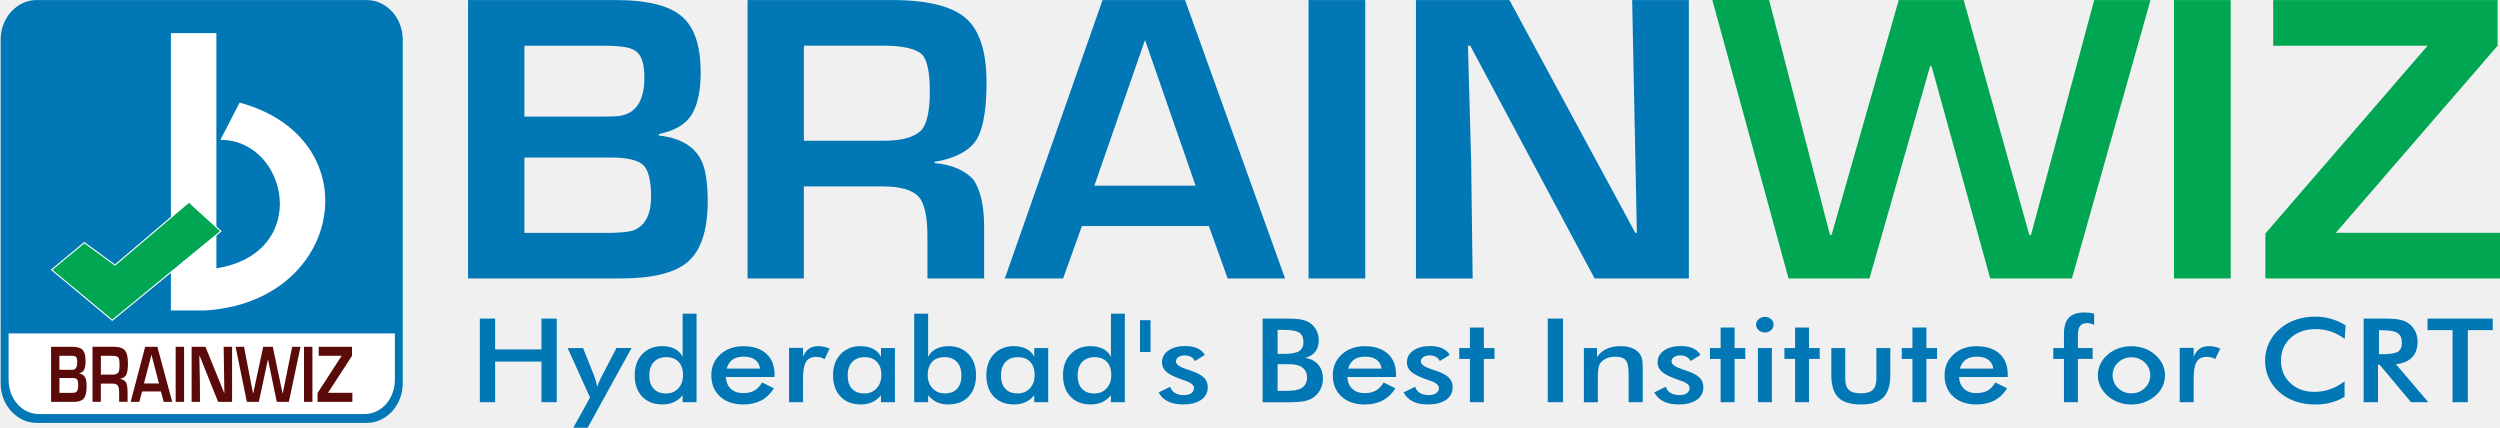
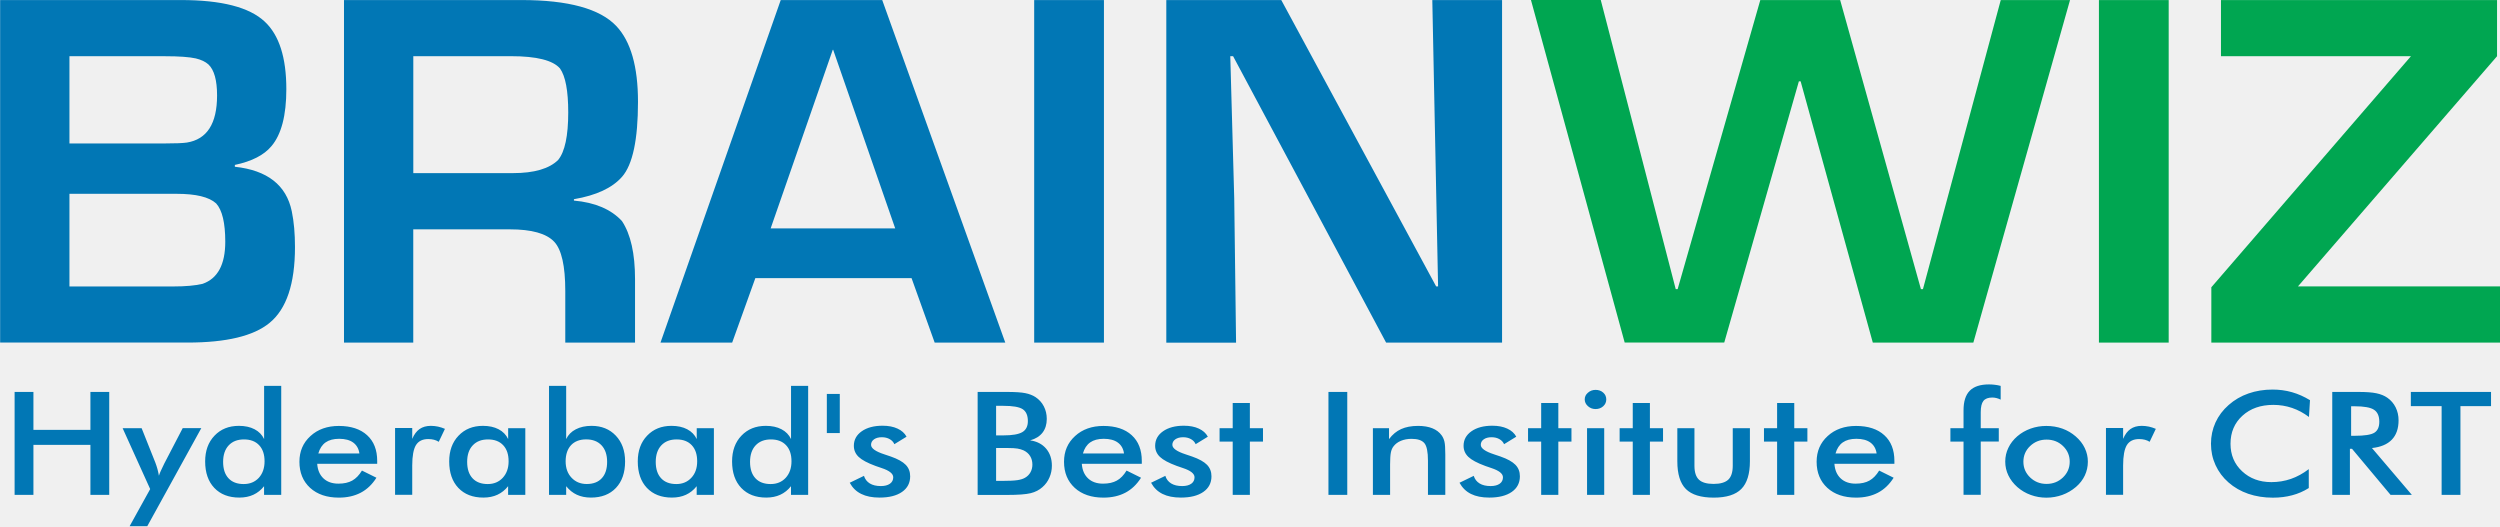
- <svg xmlns="http://www.w3.org/2000/svg" width="6865" height="1175" viewBox="0 0 6865 1175" fill="none">
-   <path fill-rule="evenodd" clip-rule="evenodd" d="M275.2 842.4L565.2 585.5L717.9 730.5L265.7 1117L0 886.5L155.9 751.6L275.2 842.4Z" fill="white" />
-   <path fill-rule="evenodd" clip-rule="evenodd" d="M100.9 0.102H1006.8C1061.3 0.102 1105.9 48.902 1105.9 108.502V1052.9C1105.9 1112.5 1061.3 1161.3 1006.8 1161.3H100.9C46.4 1161.3 1.8 1112.5 1.8 1052.9V108.502C1.8 48.802 46.4 0.102 100.9 0.102Z" fill="#0177B5" />
-   <path fill-rule="evenodd" clip-rule="evenodd" d="M23.6 915.5H1084.3V1042.9C1084.3 1094.7 1048.1 1137 1000.8 1137H107.1C59.8 1137 23.6 1094.6 23.6 1042.9V915.5Z" fill="white" />
-   <path fill-rule="evenodd" clip-rule="evenodd" d="M237.8 1061.4C237.8 1077.6 235 1088.8 229.4 1094.9C224.1 1100.7 215.1 1103.6 202.3 1103.6H140.3V952.399H200.1C213.5 952.399 222.7 955.599 227.8 961.899C232.6 967.799 235 977.799 235 991.699C235 1003.3 233.4 1011.7 230.1 1016.9C227.6 1020.8 223.6 1023.6 218 1025.2V1026C228.7 1027.5 235 1034.1 236.8 1045.6C237.5 1050.1 237.8 1055.4 237.8 1061.4ZM212.1 994.399C212.1 987.699 211.1 983.099 209.2 980.699C208.2 979.499 206.8 978.599 205 977.999C202.9 977.399 199.5 976.999 194.8 976.999H163.1V1015.5H194.5C198.2 1015.5 200.7 1015.4 202 1015.1C208.7 1013.8 212.1 1006.9 212.1 994.399ZM214.8 1059C214.8 1050.7 213.8 1045 211.8 1042.1C209.5 1039.3 205.1 1037.9 198.7 1037.9H163.2V1078.8H197.4C201.6 1078.8 204.8 1078.4 207.2 1077.6C212.3 1075.3 214.8 1069 214.8 1059ZM351.3 997.199C351.3 1013.9 349.5 1024.9 346 1030.3C342.8 1035.2 337.5 1038.5 330.1 1040.2V1040.8C337.1 1041.6 342.4 1044.7 346 1049.8C348.9 1055.6 350.3 1064.2 350.3 1075.4V1103.4H327.2V1080.6C327.2 1069.6 326 1062.3 323.5 1058.9C320.9 1055.2 316 1053.4 308.9 1053.4H276.9V1103.4H254V952.199H312.7C328.2 952.199 338.6 955.999 344.1 963.699C349 970.499 351.3 981.699 351.3 997.199ZM328.3 1001.9C328.3 992.399 327.4 985.899 325.6 982.499C323.3 978.899 317.9 977.099 309.4 977.099H277V1028.7H310C317 1028.7 322 1026.8 325 1022.9C327.2 1019.3 328.3 1012.2 328.3 1001.9ZM472.9 1103.5H449.5L441.9 1075H390.2L382.5 1103.5H358.8L398.6 952.299H432.2L472.9 1103.5ZM436.5 1053.1L416 974.199H415.9L395.3 1053H436.5V1053.1ZM505.5 1103.5H482.4V952.299H505.5V1103.5ZM637.3 1103.5H598.9L548.3 977.099H547.4L548.7 1039.8L549.3 1103.5H526.2V952.299H564.2L615.5 1078.7H616.1L614.2 952.299H637.3V1103.5Z" fill="#5B0A0A" />
-   <path fill-rule="evenodd" clip-rule="evenodd" d="M825.2 952.301L793.2 1103.5H760L736.1 988.201H735.5L710.8 1103.5H677.9L646.9 952.301H670L694.8 1079.9H695.4L722.7 952.301H749.1L775.8 1079.9H776.5L802.3 952.301H825.2ZM857.9 1103.5H834.8V952.301H857.9V1103.5ZM967.5 1103.5H872V1079.1L938.1 977.101H875.2V952.301H966.6V977.101L900.7 1078.7H967.6V1103.5H967.5Z" fill="#5B0A0A" />
-   <path fill-rule="evenodd" clip-rule="evenodd" d="M469.2 91H594.2V736.9C858 694 789.7 383 605.2 384.1L657.9 281.8C1021.6 380.4 943.4 831.3 561.9 852.5H469.3V91H469.2Z" fill="white" />
-   <path fill-rule="evenodd" clip-rule="evenodd" d="M144 740.802L231.5 668.202L315.7 729.702L518.8 557.102L604.2 634.902L308.2 877.502L144 740.802Z" stroke="white" stroke-width="5.973" stroke-miterlimit="2.613" />
-   <path fill-rule="evenodd" clip-rule="evenodd" d="M144 740.802L231.5 668.202L315.8 729.702L518.9 557.102L604.2 634.802L308.2 877.402L144 740.802Z" fill="#00A651" />
-   <path fill-rule="evenodd" clip-rule="evenodd" d="M1943.4 551.602C1943.4 633.502 1924.4 689.902 1886.5 720.802C1850.9 750.002 1790.1 764.602 1703.8 764.602H1285.3V0.102H1689C1779.4 0.102 1841.6 16.102 1875.8 48.202C1908 78.102 1924.1 128.402 1924.1 198.902C1924.1 257.702 1913 300.202 1890.8 326.302C1874.2 346.202 1847 360.102 1809.2 368.102V372.202C1881.7 380.002 1924.1 413.202 1936.2 471.402C1941.1 494.902 1943.4 521.502 1943.4 551.602ZM1769.5 213.102C1769.5 179.102 1763.1 156.002 1750.2 143.802C1743.4 137.702 1734.1 133.302 1722.1 130.402C1707.8 127.202 1684.9 125.502 1653.6 125.502H1440V320.202H1651.7C1676.7 320.202 1693.6 319.502 1702 318.202C1747 311.002 1769.5 276.002 1769.5 213.102ZM1787.8 539.602C1787.8 497.502 1781 468.902 1767.4 454.002C1751.7 439.702 1722.3 432.602 1679.4 432.602H1440V639.402H1671C1699.1 639.402 1721.1 637.402 1737.2 633.502C1770.9 621.802 1787.8 590.402 1787.8 539.602ZM2709 227.202C2709 311.502 2697.2 367.402 2673.4 394.602C2651.6 419.402 2616 436.102 2566 444.602V447.702C2613.2 451.902 2649 467.202 2673.2 493.402C2692.7 522.802 2702.4 566.102 2702.4 623.002V764.702H2546.7V649.502C2546.7 593.802 2538.5 557.102 2522 539.602C2504.6 521.102 2471.5 511.902 2423.2 511.902H2207.4V764.702H2052.8V0.102H2449C2553.5 0.102 2624 19.502 2660.5 58.002C2692.9 92.202 2709 148.702 2709 227.202ZM2553.3 251.002C2553.3 202.702 2547.2 170.102 2534.9 152.802C2519.2 134.602 2482.7 125.402 2425.4 125.402H2207.5V386.402H2429.9C2477.3 386.402 2511.1 376.502 2530.8 357.002C2545.8 338.702 2553.3 303.202 2553.3 251.002ZM3528.8 764.702H3371.2L3319.6 620.802H2970.9L2919.2 764.702H2759.2L3027.6 0.102H3254.1L3528.8 764.702ZM3283.1 509.802L3144.6 111.002L3143.7 111.202L3005.1 509.802H3283.1ZM3749 764.702H3593.3V0.102H3749V764.702ZM4637.5 764.702H4378.8L4037.3 125.502H4031L4039.8 442.602L4043.9 764.802H3888.2V0.102H4144.8L4490.5 639.302H4494.8L4481.9 0.102H4637.6V764.702H4637.5Z" fill="#0177B5" />
-   <path fill-rule="evenodd" clip-rule="evenodd" d="M5905.3 0.1L5689.5 764.7H5465.1L5304 181.5H5300.1L5133.5 764.6H4911.3L4702.1 0H4857.9L5025.2 645.3H5029.5L5214 0.1H5392.2L5572.5 645.4H5577L5750.7 0.1H5905.3ZM6125.5 764.7H5969.8V0.1H6125.5V764.7ZM6865 764.7H6220.7V641.2L6666.2 125.5H6242.2V0.1H6858.4V125.5L6414 639.3H6865V764.7Z" fill="#00A651" />
-   <path fill-rule="evenodd" clip-rule="evenodd" d="M1317.6 1104.5V874.8H1359.6V959.5H1486.8V874.8H1528.8V1104.5H1486.8V992.9H1359.6V1104.5H1317.6ZM1613.7 1174.5H1574.3L1620.2 1091.6L1558.7 955.7H1601.1L1631.8 1032.7C1633.6 1037.4 1635.1 1042.2 1636.5 1047.1C1637.8 1052 1638.9 1056.9 1639.7 1061.9C1641.2 1056.7 1644.9 1048.4 1650.6 1036.9L1651.5 1035L1692.8 955.6H1734.3L1613.7 1174.5ZM1875.5 1029.6C1875.5 1014.2 1871.5 1002.3 1863.4 993.7C1855.3 985.1 1844.1 980.8 1829.6 980.8C1815.1 980.8 1803.7 985.2 1795.4 994.1C1787.2 1002.9 1783 1015.2 1783 1030.9C1783 1046.7 1787 1058.9 1795 1067.5C1803 1076.1 1814.3 1080.4 1828.9 1080.4C1842.8 1080.4 1854 1075.8 1862.7 1066.5C1871.1 1057.2 1875.5 1045 1875.5 1029.6ZM1874.4 861.3H1912.7V1104.5H1874.4V1085.2C1867.6 1093.8 1859.6 1100.1 1850.5 1104.3C1841.4 1108.5 1831 1110.6 1819.2 1110.6C1795.6 1110.6 1777 1103.4 1763.3 1089C1749.7 1074.6 1742.9 1054.9 1742.9 1029.9C1742.9 1006.2 1749.8 987 1763.8 972.4C1777.7 957.8 1795.8 950.5 1818.2 950.5C1831.8 950.5 1843.5 953 1853.2 958.1C1862.9 963.2 1870 970.5 1874.5 980V861.3H1874.4ZM2126.9 1035.2H1993C1994 1049.1 1998.6 1059.9 2007 1067.8C2015.3 1075.6 2026.5 1079.5 2040.4 1079.5C2052.8 1079.5 2063.1 1077.2 2071.3 1072.6C2079.5 1068 2086.7 1060.5 2092.9 1050.3L2125.2 1066.3C2115.8 1081.2 2104.1 1092.4 2090.2 1099.7C2076.3 1107 2060 1110.7 2041.3 1110.7C2014.5 1110.7 1993.1 1103.4 1977.2 1088.9C1961.3 1074.3 1953.3 1054.9 1953.3 1030.7C1953.3 1007.3 1961.5 988.2 1978 973.2C1994.4 958.2 2015.5 950.7 2041.3 950.7C2068.2 950.7 2089.3 957.6 2104.3 971.3C2119.4 985 2126.9 1004.2 2126.9 1028.9V1035.2ZM2087.2 1012.2C2085.7 1001.5 2081 993.4 2073.4 987.8C2065.7 982.2 2055.3 979.4 2042 979.4C2029.4 979.4 2019.3 982.1 2011.6 987.5C2003.9 993 1998.6 1001.2 1995.5 1012.1H2087.2V1012.2ZM2205.2 979.4C2209.3 969.6 2214.8 962.3 2221.5 957.6C2228.3 952.9 2236.6 950.5 2246.7 950.5C2252.1 950.5 2257.4 951.1 2262.7 952.2C2268 953.4 2273.1 955 2278.1 957.2L2264.3 986.1C2261 984 2257.5 982.5 2253.6 981.5C2249.8 980.5 2245.5 980 2240.8 980C2228.1 980 2219 984.5 2213.4 993.5C2207.9 1002.6 2205.1 1017.8 2205.1 1039.1V1104.4H2166.8V955.3H2205.1V979.4H2205.2ZM2457.4 1104.5H2419.1V1085.2C2412.3 1093.8 2404.3 1100.1 2395.2 1104.3C2386.1 1108.5 2375.7 1110.6 2363.9 1110.6C2340.3 1110.6 2321.7 1103.4 2308 1089C2294.4 1074.6 2287.6 1054.9 2287.6 1029.9C2287.6 1006.2 2294.5 987 2308.5 972.4C2322.4 957.8 2340.5 950.5 2362.9 950.5C2376.5 950.5 2388.2 953 2397.9 958.1C2407.6 963.2 2414.7 970.5 2419.2 980V955.8H2457.5V1104.5H2457.4ZM2420.2 1029.6C2420.2 1014.2 2416.2 1002.3 2408.1 993.7C2400 985.1 2388.8 980.8 2374.3 980.8C2359.8 980.8 2348.4 985.2 2340.1 994.1C2331.8 1002.9 2327.7 1015.2 2327.7 1030.9C2327.7 1046.7 2331.7 1058.9 2339.7 1067.5C2347.7 1076.1 2359 1080.4 2373.6 1080.4C2387.4 1080.4 2398.6 1075.7 2407.2 1066.4C2415.8 1057.1 2420.2 1044.9 2420.2 1029.6ZM2547.5 1029.6C2547.5 1044.8 2551.9 1057 2560.7 1066.3C2569.4 1075.6 2580.8 1080.3 2594.6 1080.3C2609.1 1080.3 2620.3 1076 2628.2 1067.4C2636.2 1058.8 2640.1 1046.6 2640.1 1030.8C2640.1 1015.1 2635.9 1002.8 2627.7 994C2619.4 985.2 2608 980.7 2593.5 980.7C2579 980.7 2567.7 985 2559.6 993.6C2551.6 1002.3 2547.5 1014.3 2547.5 1029.6ZM2548.7 861.3V980C2553.2 970.6 2560.3 963.3 2570.2 958.2C2580 953.1 2591.8 950.5 2605.4 950.5C2627.6 950.5 2645.7 957.8 2659.5 972.4C2673.3 987 2680.2 1006.1 2680.2 1029.9C2680.2 1054.9 2673.4 1074.6 2659.8 1089C2646.2 1103.4 2627.6 1110.6 2603.9 1110.6C2592.1 1110.6 2581.7 1108.5 2572.6 1104.3C2563.5 1100.1 2555.5 1093.7 2548.7 1085.2V1104.5H2510.4V861.3H2548.7ZM2878.3 1104.5H2840V1085.2C2833.2 1093.8 2825.2 1100.1 2816.1 1104.3C2807 1108.5 2796.6 1110.6 2784.8 1110.6C2761.2 1110.6 2742.6 1103.4 2728.9 1089C2715.3 1074.6 2708.5 1054.9 2708.5 1029.9C2708.5 1006.2 2715.4 987 2729.4 972.4C2743.3 957.8 2761.4 950.5 2783.8 950.5C2797.4 950.5 2809.1 953 2818.8 958.1C2828.5 963.2 2835.6 970.5 2840.1 980V955.8H2878.4V1104.5H2878.3ZM2841.1 1029.6C2841.1 1014.2 2837.1 1002.3 2829 993.7C2820.9 985.1 2809.7 980.8 2795.2 980.8C2780.7 980.8 2769.3 985.2 2761 994.1C2752.8 1002.9 2748.6 1015.2 2748.6 1030.9C2748.6 1046.7 2752.6 1058.9 2760.6 1067.5C2768.6 1076.1 2779.9 1080.4 2794.5 1080.4C2808.3 1080.4 2819.5 1075.7 2828.1 1066.4C2836.8 1057.1 2841.1 1044.9 2841.1 1029.6ZM3051.6 1029.6C3051.6 1014.2 3047.6 1002.3 3039.5 993.7C3031.4 985.1 3020.2 980.8 3005.7 980.8C2991.2 980.8 2979.9 985.2 2971.5 994.1C2963.3 1002.9 2959.1 1015.2 2959.1 1030.9C2959.1 1046.7 2963.1 1058.9 2971.1 1067.5C2979.1 1076.1 2990.4 1080.4 3005 1080.4C3018.9 1080.4 3030.1 1075.8 3038.7 1066.5C3047.2 1057.2 3051.6 1045 3051.6 1029.6ZM3050.5 861.3H3088.8V1104.5H3050.5V1085.2C3043.7 1093.8 3035.7 1100.1 3026.6 1104.3C3017.5 1108.5 3007.1 1110.6 2995.3 1110.6C2971.7 1110.6 2953.1 1103.4 2939.4 1089C2925.8 1074.6 2919 1054.9 2919 1029.9C2919 1006.2 2925.9 987 2939.9 972.4C2953.8 957.8 2971.9 950.5 2994.3 950.5C3007.9 950.5 3019.6 953 3029.3 958.1C3039 963.2 3046.1 970.5 3050.6 980V861.3H3050.5ZM3130.5 879.2H3159.4V966.6H3130.5V879.2ZM3181.6 1077.5L3213.4 1062.1C3215.7 1069.6 3220.1 1075.2 3226.5 1079.1C3232.9 1083 3241 1084.9 3251.1 1084.9C3259.7 1084.9 3266.4 1083.1 3271.3 1079.7C3276.2 1076.2 3278.7 1071.4 3278.7 1065.3C3278.7 1057.2 3270 1050.3 3252.6 1044.6C3246.7 1042.7 3242.2 1041.2 3239 1039.9C3221.1 1033.3 3208.6 1026.6 3201.5 1019.8C3194.4 1013 3190.8 1004.8 3190.8 995C3190.8 981.7 3196.6 970.9 3208.4 962.6C3220.1 954.4 3235.6 950.2 3254.9 950.2C3267.9 950.2 3279 952.3 3288.2 956.6C3297.4 960.8 3304.2 966.8 3308.4 974.7L3281.2 991.4C3279.2 986.7 3275.7 982.9 3270.7 980.1C3265.7 977.3 3259.9 975.9 3253.3 975.9C3246 975.9 3240.2 977.5 3235.8 980.6C3231.4 983.7 3229.2 987.8 3229.2 992.9C3229.2 1000.6 3239.1 1007.7 3258.9 1014.1C3265.2 1016.1 3270 1017.7 3273.4 1019C3288.8 1024.4 3299.9 1030.6 3306.5 1037.4C3313.2 1044.3 3316.5 1052.8 3316.5 1063.1C3316.5 1077.9 3310.4 1089.6 3298.3 1098C3286.2 1106.4 3269.5 1110.6 3248.2 1110.6C3231.8 1110.6 3218.2 1107.9 3207.4 1102.5C3196.1 1097 3187.7 1088.7 3181.6 1077.5ZM3508.3 971.8H3524.3C3544.3 971.8 3558.5 969.4 3566.8 964.5C3575.1 959.6 3579.2 951.4 3579.2 939.9C3579.2 927.4 3575.4 918.5 3567.8 913.4C3560.1 908.3 3545.7 905.8 3524.3 905.8H3508.3V971.8ZM3508.3 1073.3H3522.8C3537.5 1073.3 3548.5 1072.8 3555.8 1071.7C3563.1 1070.6 3568.8 1068.8 3573.1 1066.2C3578.3 1063.2 3582.3 1059.1 3585.1 1054C3587.9 1048.9 3589.3 1043.2 3589.3 1037C3589.3 1029.7 3587.6 1023.3 3584.2 1017.9C3580.8 1012.4 3575.9 1008.2 3569.6 1005.2C3565.6 1003.4 3561 1002.1 3555.9 1001.2C3550.8 1000.4 3544 1000 3535.5 1000H3522.8H3508.3V1073.3ZM3467.1 1104.5V874.8H3532.3C3550.9 874.8 3564.7 875.7 3573.5 877.5C3582.4 879.3 3589.9 882.2 3596.2 886.3C3604.2 891.6 3610.4 898.4 3614.8 906.9C3619.2 915.4 3621.4 924.7 3621.4 935C3621.4 947.3 3618.2 957.5 3611.9 965.7C3605.5 973.9 3596.3 979.6 3584.2 982.9C3599.3 985 3611.1 991.1 3619.8 1001.2C3628.4 1011.3 3632.8 1024 3632.8 1039.4C3632.8 1048.7 3631 1057.6 3627.3 1065.9C3623.7 1074.3 3618.5 1081.4 3611.7 1087.3C3604.6 1093.7 3595.9 1098.2 3585.4 1100.8C3574.9 1103.4 3557.3 1104.7 3532.6 1104.7H3467.1V1104.5ZM3833.5 1035.2H3699.6C3700.6 1049.1 3705.2 1059.9 3713.6 1067.8C3721.9 1075.6 3733.1 1079.5 3747 1079.5C3759.4 1079.5 3769.7 1077.2 3777.9 1072.6C3786.2 1068 3793.3 1060.5 3799.5 1050.3L3831.8 1066.3C3822.4 1081.2 3810.7 1092.4 3796.8 1099.7C3782.9 1107 3766.6 1110.7 3747.9 1110.7C3721.1 1110.7 3699.7 1103.4 3683.8 1088.9C3667.9 1074.3 3659.9 1054.9 3659.9 1030.7C3659.9 1007.3 3668.1 988.2 3684.6 973.2C3701 958.2 3722.1 950.7 3747.9 950.7C3774.8 950.7 3795.9 957.6 3810.9 971.3C3826 985 3833.5 1004.2 3833.5 1028.9V1035.2ZM3793.8 1012.2C3792.3 1001.5 3787.7 993.4 3780 987.8C3772.3 982.2 3761.9 979.4 3748.6 979.4C3736 979.4 3725.9 982.1 3718.2 987.5C3710.5 993 3705.2 1001.2 3702.1 1012.1H3793.8V1012.2ZM3854.2 1077.5L3886 1062.1C3888.3 1069.6 3892.7 1075.2 3899.1 1079.1C3905.5 1083 3913.6 1084.9 3923.7 1084.9C3932.3 1084.9 3939 1083.1 3943.9 1079.7C3948.8 1076.2 3951.2 1071.4 3951.2 1065.3C3951.2 1057.2 3942.5 1050.3 3925.1 1044.6C3919.2 1042.7 3914.7 1041.2 3911.5 1039.9C3893.6 1033.3 3881.1 1026.6 3874 1019.8C3866.9 1013 3863.3 1004.8 3863.3 995C3863.3 981.7 3869.1 970.9 3880.9 962.6C3892.6 954.4 3908.1 950.2 3927.4 950.2C3940.4 950.2 3951.4 952.3 3960.7 956.6C3969.9 960.8 3976.7 966.8 3980.9 974.7L3953.7 991.4C3951.7 986.7 3948.2 982.9 3943.2 980.1C3938.2 977.3 3932.4 975.9 3925.8 975.9C3918.5 975.9 3912.7 977.5 3908.3 980.6C3903.9 983.7 3901.7 987.8 3901.7 992.9C3901.7 1000.6 3911.6 1007.7 3931.4 1014.1C3937.7 1016.1 3942.5 1017.7 3945.9 1019C3961.3 1024.4 3972.4 1030.6 3979 1037.4C3985.7 1044.3 3989 1052.8 3989 1063.1C3989 1077.9 3982.9 1089.6 3970.8 1098C3958.7 1106.4 3942 1110.6 3920.7 1110.6C3904.3 1110.6 3890.7 1107.9 3879.9 1102.5C3868.7 1097 3860.3 1088.7 3854.2 1077.5ZM4036.4 1104.5V985.6H4007.1V955.8H4036.4V899.5H4074.7V955.8H4104V985.6H4074.7V1104.5H4036.4ZM4250.1 1104.5V874.8H4292.1V1104.5H4250.1ZM4349.3 1104.5V955.8H4385.3V980.1C4393 969.8 4401.9 962.4 4412.3 957.7C4422.7 953 4435.3 950.6 4450.1 950.6C4462.6 950.6 4473.2 952.4 4482 955.9C4490.7 959.4 4497.6 964.6 4502.6 971.5C4505.6 975.6 4507.7 980.3 4509 985.7C4510.3 991.2 4510.9 1000.7 4510.9 1014.2V1104.5H4472.2V1028.1C4472.2 1008.6 4469.6 995.5 4464.2 989.1C4458.8 982.7 4449.3 979.5 4435.7 979.5C4426.7 979.5 4418.8 981 4411.8 983.9C4404.8 986.8 4399.3 991 4395.3 996.3C4392.5 999.9 4390.5 1004.4 4389.4 1010.1C4388.3 1015.7 4387.7 1024.6 4387.7 1036.8V1104.6H4349.3V1104.5ZM4542.6 1077.5L4574.4 1062.1C4576.7 1069.6 4581.1 1075.2 4587.5 1079.1C4593.9 1083 4602 1084.9 4612.1 1084.9C4620.7 1084.9 4627.4 1083.1 4632.3 1079.7C4637.2 1076.2 4639.6 1071.4 4639.6 1065.3C4639.6 1057.2 4630.9 1050.3 4613.5 1044.6C4607.6 1042.7 4603.1 1041.2 4599.9 1039.9C4582 1033.3 4569.5 1026.6 4562.4 1019.8C4555.3 1013 4551.7 1004.8 4551.7 995C4551.7 981.7 4557.5 970.9 4569.3 962.6C4581 954.4 4596.5 950.2 4615.8 950.2C4628.8 950.2 4639.8 952.3 4649.1 956.6C4658.3 960.8 4665.1 966.8 4669.3 974.7L4642.1 991.4C4640.1 986.7 4636.6 982.9 4631.6 980.1C4626.6 977.3 4620.8 975.9 4614.2 975.9C4606.9 975.9 4601.1 977.5 4596.7 980.6C4592.3 983.7 4590.1 987.8 4590.1 992.9C4590.1 1000.6 4600 1007.7 4619.8 1014.1C4626.1 1016.1 4630.9 1017.7 4634.3 1019C4649.7 1024.4 4660.8 1030.6 4667.4 1037.4C4674.1 1044.3 4677.4 1052.8 4677.4 1063.1C4677.4 1077.9 4671.3 1089.6 4659.2 1098C4647.1 1106.4 4630.4 1110.6 4609.1 1110.6C4592.7 1110.6 4579.1 1107.9 4568.3 1102.5C4557.2 1097 4548.8 1088.7 4542.6 1077.5ZM4724.9 1104.5V985.6H4695.6V955.8H4724.9V899.5H4763.2V955.8H4792.5V985.6H4763.2V1104.5H4724.9ZM4822.1 891.4C4822.1 885.6 4824.5 880.6 4829.3 876.5C4834.1 872.3 4839.7 870.2 4846.3 870.2C4853.2 870.2 4858.8 872.2 4863.4 876.3C4867.9 880.3 4870.2 885.4 4870.2 891.5C4870.2 897.6 4867.9 902.6 4863.3 906.8C4858.7 910.9 4853.1 913 4846.3 913C4839.7 913 4834.1 910.9 4829.3 906.6C4824.5 902.3 4822.1 897.3 4822.1 891.4ZM4827.3 1104.5V955.8H4865.6V1104.5H4827.3ZM4929.3 1104.5V985.6H4900V955.8H4929.3V899.5H4967.6V955.8H4996.9V985.6H4967.6V1104.5H4929.3ZM5067 955.8V1039.6C5067 1054.1 5070.4 1064.4 5077.1 1070.7C5083.8 1077 5094.7 1080.1 5109.8 1080.1C5124.8 1080.1 5135.7 1076.9 5142.4 1070.7C5149.1 1064.4 5152.5 1054.1 5152.5 1039.6V955.8H5190.8V1029.4C5190.8 1057.8 5184.4 1078.5 5171.6 1091.4C5158.8 1104.3 5138.3 1110.7 5110.1 1110.7C5081.5 1110.7 5060.8 1104.3 5048 1091.6C5035.2 1078.8 5028.8 1058.1 5028.8 1029.5V955.8H5067ZM5251.5 1104.5V985.6H5222.2V955.8H5251.5V899.5H5289.8V955.8H5319.1V985.6H5289.8V1104.5H5251.5ZM5513.3 1035.2H5379.4C5380.4 1049.1 5385 1059.9 5393.4 1067.8C5401.7 1075.6 5412.9 1079.5 5426.8 1079.5C5439.2 1079.5 5449.5 1077.2 5457.7 1072.6C5465.9 1068 5473.1 1060.5 5479.3 1050.3L5511.6 1066.3C5502.2 1081.2 5490.5 1092.4 5476.6 1099.7C5462.7 1107 5446.4 1110.7 5427.7 1110.7C5400.9 1110.7 5379.5 1103.4 5363.6 1088.9C5347.7 1074.3 5339.7 1054.9 5339.7 1030.7C5339.7 1007.3 5347.9 988.2 5364.4 973.2C5380.8 958.2 5401.9 950.7 5427.7 950.7C5454.6 950.7 5475.7 957.6 5490.7 971.3C5505.8 985 5513.3 1004.2 5513.3 1028.9V1035.2ZM5473.6 1012.2C5472.1 1001.5 5467.4 993.4 5459.8 987.8C5452.1 982.2 5441.7 979.4 5428.4 979.4C5415.8 979.4 5405.7 982.1 5398 987.5C5390.3 993 5385 1001.2 5381.9 1012.1H5473.6V1012.2ZM5667.6 1104.5V985.6H5638.3V955.8H5667.6V915.9C5667.6 896.1 5672.2 881.6 5681.5 872.1C5690.7 862.7 5705.1 858 5724.5 858C5728.7 858 5732.9 858.3 5737.2 858.8C5741.6 859.3 5746 860.1 5750.5 861.3V892C5747.4 890.4 5744.3 889.3 5741.2 888.5C5738.1 887.7 5734.9 887.3 5731.8 887.3C5722.6 887.3 5716 889.8 5712 894.8C5708 899.8 5706 908.3 5706 920.2V955.7H5746.3V985.5H5706V1104.4H5667.6V1104.5ZM5904.6 1030.6C5904.6 1016.8 5899.6 1005.1 5889.6 995.5C5879.6 985.9 5867.4 981.2 5852.9 981.2C5838.5 981.2 5826.3 986 5816.3 995.5C5806.2 1005.1 5801.2 1016.8 5801.2 1030.6C5801.2 1044.4 5806.3 1056.1 5816.3 1065.7C5826.4 1075.3 5838.5 1080.1 5852.9 1080.1C5867.2 1080.1 5879.4 1075.3 5889.5 1065.7C5899.5 1056.1 5904.6 1044.4 5904.6 1030.6ZM5760.7 1030.3C5760.7 1019.4 5763 1009.1 5767.7 999.5C5772.3 989.8 5779 981.2 5787.7 973.7C5796.3 966.3 5806.2 960.6 5817.4 956.6C5828.6 952.6 5840.2 950.7 5852.5 950.7C5865.1 950.7 5876.9 952.7 5888.1 956.6C5899.3 960.6 5909.2 966.5 5918.1 974.2C5926.9 981.9 5933.7 990.5 5938.2 1000.1C5942.8 1009.7 5945.1 1019.8 5945.1 1030.4C5945.1 1041.4 5942.8 1051.7 5938.3 1061.3C5933.8 1070.9 5927.1 1079.5 5918.5 1086.9C5909.3 1094.7 5899.1 1100.7 5887.9 1104.7C5876.7 1108.7 5864.9 1110.8 5852.6 1110.8C5840.4 1110.8 5828.8 1108.8 5817.6 1104.7C5806.4 1100.7 5796.5 1094.8 5787.8 1087.2C5779 1079.4 5772.3 1070.7 5767.7 1061.1C5763 1051.4 5760.7 1041.2 5760.7 1030.3ZM6023.9 979.4C6028 969.6 6033.5 962.3 6040.2 957.6C6046.9 952.9 6055.3 950.5 6065.4 950.5C6070.8 950.5 6076.1 951.1 6081.4 952.2C6086.6 953.4 6091.8 955 6096.8 957.2L6083 986.1C6079.7 984 6076.2 982.5 6072.3 981.5C6068.5 980.5 6064.2 980 6059.5 980C6046.8 980 6037.7 984.5 6032.1 993.5C6026.6 1002.6 6023.8 1017.8 6023.8 1039.1V1104.4H5985.5V955.3H6023.8V979.4H6023.9ZM6438.6 930.7C6426.7 921.7 6414.1 915 6400.9 910.5C6387.6 906 6373.7 903.7 6359.1 903.7C6330.8 903.7 6307.9 911.7 6290.1 927.9C6272.4 944 6263.5 964.9 6263.5 990.5C6263.5 1015.3 6272.1 1035.8 6289.4 1051.9C6306.6 1068 6328.4 1076.1 6354.7 1076.1C6369.9 1076.1 6384.5 1073.7 6398.4 1068.9C6412.2 1064.1 6425.5 1056.8 6438.2 1047.1V1089.3C6426.9 1096.5 6414.6 1101.9 6401.3 1105.4C6388 1109 6373.6 1110.8 6358 1110.8C6338.2 1110.8 6320 1107.9 6303.2 1102.2C6286.5 1096.4 6271.7 1088 6259 1076.8C6246.4 1065.8 6236.8 1052.9 6230 1038C6223.2 1023.1 6219.9 1007.2 6219.9 990.4C6219.9 973.5 6223.3 957.7 6230 942.9C6236.8 928.1 6246.6 915.1 6259.4 903.9C6272.2 892.6 6286.9 884 6303.6 878.2C6320.2 872.4 6338.1 869.5 6357.4 869.5C6372.6 869.5 6387.1 871.5 6400.8 875.4C6414.5 879.3 6427.9 885.3 6440.9 893.2L6438.6 930.7ZM6532.7 972.7H6540.3C6562.5 972.7 6577.3 970.4 6584.6 965.8C6591.9 961.2 6595.6 953.1 6595.6 941.3C6595.6 928.7 6591.7 919.8 6583.8 914.6C6576 909.4 6561.4 906.8 6540.3 906.8H6532.7V972.7ZM6530 1001.7V1104.5H6490.6V874.8H6549.2C6566.4 874.8 6579.8 875.8 6589.2 877.8C6598.7 879.8 6606.7 883 6613.5 887.7C6621.5 893.3 6627.7 900.4 6632.1 909.2C6636.4 918 6638.6 927.6 6638.6 938.1C6638.6 956.5 6633.6 970.9 6623.6 981.3C6613.6 991.7 6598.8 998 6579.2 1000L6668.2 1104.5H6620.7L6534.7 1001.7H6530ZM6776.7 906.5H6845V874.8H6666V906.5H6734.7V1104.5H6776.7V906.5Z" fill="#0177B5" />
+ <svg xmlns="http://www.w3.org/2000/svg" width="5580" height="1175" viewBox="0 0 5580 1175" fill="none">
+   <path fill-rule="evenodd" clip-rule="evenodd" d="M658.4 551.602C658.4 633.502 639.4 689.902 601.5 720.802C565.9 750.002 505.1 764.602 418.8 764.602H0.3V0.102H404C494.4 0.102 556.6 16.102 590.8 48.202C623 78.102 639.1 128.402 639.1 198.902C639.1 257.702 628 300.202 605.8 326.302C589.2 346.202 562 360.102 524.2 368.102V372.202C596.7 380.002 639.1 413.202 651.2 471.402C656.1 494.902 658.4 521.502 658.4 551.602ZM484.5 213.102C484.5 179.102 478.1 156.002 465.2 143.802C458.4 137.702 449.1 133.302 437.1 130.402C422.8 127.202 399.9 125.502 368.6 125.502H155V320.202H366.7C391.7 320.202 408.6 319.502 417 318.202C462 311.002 484.5 276.002 484.5 213.102ZM502.8 539.602C502.8 497.502 496 468.902 482.4 454.002C466.7 439.702 437.3 432.602 394.4 432.602H155V639.402H386C414.1 639.402 436.1 637.402 452.2 633.502C485.9 621.802 502.8 590.402 502.8 539.602ZM1424 227.202C1424 311.502 1412.2 367.402 1388.4 394.602C1366.6 419.402 1331 436.102 1281 444.602V447.702C1328.2 451.902 1364 467.202 1388.2 493.402C1407.7 522.802 1417.4 566.102 1417.4 623.002V764.702H1261.7V649.502C1261.7 593.802 1253.5 557.102 1237 539.602C1219.6 521.102 1186.5 511.902 1138.2 511.902H922.4V764.702H767.8V0.102H1164C1268.5 0.102 1339 19.502 1375.5 58.002C1407.9 92.202 1424 148.702 1424 227.202ZM1268.3 251.002C1268.3 202.702 1262.2 170.102 1249.9 152.802C1234.2 134.602 1197.7 125.402 1140.4 125.402H922.5V386.402H1144.9C1192.3 386.402 1226.1 376.502 1245.8 357.002C1260.8 338.702 1268.3 303.202 1268.3 251.002ZM2243.8 764.702H2086.2L2034.6 620.802H1685.9L1634.2 764.702H1474.2L1742.6 0.102H1969.1L2243.8 764.702ZM1998.1 509.802L1859.6 111.002L1858.7 111.202L1720.1 509.802H1998.1ZM2464 764.702H2308.3V0.102H2464V764.702ZM3352.5 764.702H3093.8L2752.3 125.502H2746L2754.8 442.602L2758.9 764.802H2603.2V0.102H2859.8L3205.5 639.302H3209.8L3196.9 0.102H3352.6V764.702H3352.5Z" fill="#0177B5" />
+   <path fill-rule="evenodd" clip-rule="evenodd" d="M4620.3 0.1L4404.5 764.7H4180.1L4019 181.5H4015.1L3848.5 764.6H3626.3L3417.1 0H3572.9L3740.2 645.3H3744.5L3929 0.1H4107.2L4287.5 645.4H4292L4465.7 0.1H4620.3ZM4840.5 764.7H4684.8V0.1H4840.5V764.7ZM5580 764.7H4935.7V641.2L5381.2 125.5H4957.2V0.1H5573.4V125.5L5129 639.3H5580V764.7Z" fill="#00A651" />
+   <path fill-rule="evenodd" clip-rule="evenodd" d="M32.6 1104.5V874.8H74.6V959.5H201.8V874.8H243.8V1104.5H201.8V992.9H74.6V1104.5H32.6ZM328.7 1174.5H289.3L335.2 1091.6L273.7 955.7H316.1L346.8 1032.7C348.6 1037.4 350.1 1042.2 351.5 1047.1C352.8 1052 353.9 1056.9 354.7 1061.9C356.2 1056.7 359.9 1048.4 365.6 1036.9L366.5 1035L407.8 955.6H449.3L328.7 1174.5ZM590.5 1029.6C590.5 1014.2 586.5 1002.3 578.4 993.7C570.3 985.1 559.1 980.8 544.6 980.8C530.1 980.8 518.7 985.2 510.4 994.1C502.2 1002.9 498 1015.2 498 1030.9C498 1046.7 502 1058.9 510 1067.5C518 1076.1 529.3 1080.4 543.9 1080.4C557.8 1080.4 569 1075.8 577.7 1066.5C586.1 1057.2 590.5 1045 590.5 1029.6ZM589.4 861.3H627.7V1104.5H589.4V1085.2C582.6 1093.8 574.6 1100.1 565.5 1104.3C556.4 1108.5 546 1110.6 534.2 1110.6C510.6 1110.6 492 1103.4 478.3 1089C464.7 1074.6 457.9 1054.9 457.9 1029.9C457.9 1006.2 464.8 987 478.8 972.4C492.7 957.8 510.8 950.5 533.2 950.5C546.8 950.5 558.5 953 568.2 958.1C577.9 963.2 585 970.5 589.5 980V861.3H589.4ZM841.9 1035.2H708C709 1049.1 713.6 1059.9 722 1067.8C730.3 1075.6 741.5 1079.5 755.4 1079.5C767.8 1079.5 778.1 1077.2 786.3 1072.6C794.5 1068 801.7 1060.5 807.9 1050.3L840.2 1066.3C830.8 1081.2 819.1 1092.4 805.2 1099.7C791.3 1107 775 1110.7 756.3 1110.7C729.5 1110.7 708.1 1103.4 692.2 1088.9C676.3 1074.3 668.3 1054.9 668.3 1030.7C668.3 1007.3 676.5 988.2 693 973.2C709.4 958.2 730.5 950.7 756.3 950.7C783.2 950.7 804.3 957.6 819.3 971.3C834.4 985 841.9 1004.2 841.9 1028.9V1035.2ZM802.2 1012.2C800.7 1001.5 796 993.4 788.4 987.8C780.7 982.2 770.3 979.4 757 979.4C744.4 979.4 734.3 982.1 726.6 987.5C718.9 993 713.6 1001.2 710.5 1012.1H802.2V1012.2ZM920.2 979.4C924.3 969.6 929.8 962.3 936.5 957.6C943.3 952.9 951.6 950.5 961.7 950.5C967.1 950.5 972.4 951.1 977.7 952.2C983 953.4 988.1 955 993.1 957.2L979.3 986.1C976 984 972.5 982.5 968.6 981.5C964.8 980.5 960.5 980 955.8 980C943.1 980 934 984.5 928.4 993.5C922.9 1002.6 920.1 1017.8 920.1 1039.1V1104.4H881.8V955.3H920.1V979.4H920.2ZM1172.4 1104.5H1134.1V1085.2C1127.3 1093.8 1119.3 1100.1 1110.2 1104.3C1101.1 1108.5 1090.7 1110.6 1078.9 1110.6C1055.3 1110.6 1036.7 1103.4 1023 1089C1009.4 1074.6 1002.6 1054.9 1002.6 1029.9C1002.6 1006.2 1009.5 987 1023.5 972.4C1037.4 957.8 1055.5 950.5 1077.9 950.5C1091.5 950.5 1103.2 953 1112.9 958.1C1122.6 963.2 1129.7 970.5 1134.2 980V955.8H1172.5V1104.5H1172.4ZM1135.2 1029.6C1135.2 1014.2 1131.2 1002.3 1123.1 993.7C1115 985.1 1103.8 980.8 1089.3 980.8C1074.8 980.8 1063.4 985.2 1055.1 994.1C1046.8 1002.9 1042.7 1015.2 1042.7 1030.9C1042.7 1046.7 1046.7 1058.9 1054.7 1067.5C1062.7 1076.1 1074 1080.4 1088.6 1080.4C1102.4 1080.4 1113.6 1075.7 1122.2 1066.4C1130.8 1057.1 1135.2 1044.9 1135.2 1029.6ZM1262.5 1029.6C1262.5 1044.8 1266.9 1057 1275.7 1066.3C1284.4 1075.6 1295.8 1080.3 1309.6 1080.3C1324.1 1080.3 1335.3 1076 1343.2 1067.4C1351.2 1058.8 1355.1 1046.6 1355.1 1030.8C1355.1 1015.1 1350.9 1002.8 1342.7 994C1334.4 985.2 1323 980.7 1308.5 980.7C1294 980.7 1282.7 985 1274.6 993.6C1266.6 1002.3 1262.5 1014.3 1262.5 1029.6ZM1263.7 861.3V980C1268.2 970.6 1275.3 963.3 1285.2 958.2C1295 953.1 1306.8 950.5 1320.4 950.5C1342.6 950.5 1360.7 957.8 1374.5 972.4C1388.3 987 1395.2 1006.1 1395.2 1029.9C1395.2 1054.9 1388.4 1074.6 1374.8 1089C1361.2 1103.4 1342.6 1110.6 1318.9 1110.6C1307.1 1110.6 1296.7 1108.5 1287.6 1104.3C1278.5 1100.1 1270.5 1093.7 1263.7 1085.2V1104.5H1225.4V861.3H1263.7ZM1593.3 1104.5H1555V1085.2C1548.2 1093.8 1540.2 1100.1 1531.1 1104.3C1522 1108.5 1511.6 1110.6 1499.8 1110.6C1476.2 1110.6 1457.6 1103.4 1443.9 1089C1430.3 1074.6 1423.5 1054.9 1423.5 1029.9C1423.5 1006.2 1430.4 987 1444.4 972.4C1458.3 957.8 1476.4 950.5 1498.8 950.5C1512.4 950.5 1524.1 953 1533.8 958.1C1543.5 963.2 1550.6 970.5 1555.1 980V955.8H1593.4V1104.5H1593.3ZM1556.1 1029.6C1556.1 1014.2 1552.1 1002.3 1544 993.7C1535.9 985.1 1524.7 980.8 1510.2 980.8C1495.7 980.8 1484.3 985.2 1476 994.1C1467.8 1002.9 1463.6 1015.2 1463.6 1030.9C1463.6 1046.7 1467.6 1058.9 1475.6 1067.5C1483.6 1076.1 1494.9 1080.4 1509.5 1080.4C1523.3 1080.4 1534.5 1075.7 1543.1 1066.4C1551.8 1057.1 1556.1 1044.9 1556.1 1029.6ZM1766.6 1029.6C1766.6 1014.2 1762.6 1002.3 1754.5 993.7C1746.4 985.1 1735.2 980.8 1720.7 980.8C1706.2 980.8 1694.9 985.2 1686.5 994.1C1678.3 1002.9 1674.1 1015.2 1674.1 1030.9C1674.1 1046.7 1678.1 1058.9 1686.1 1067.5C1694.1 1076.1 1705.4 1080.4 1720 1080.4C1733.9 1080.4 1745.1 1075.8 1753.7 1066.5C1762.2 1057.2 1766.6 1045 1766.6 1029.6ZM1765.5 861.3H1803.8V1104.5H1765.5V1085.2C1758.7 1093.8 1750.7 1100.1 1741.6 1104.3C1732.5 1108.5 1722.1 1110.6 1710.3 1110.6C1686.7 1110.6 1668.1 1103.4 1654.4 1089C1640.8 1074.6 1634 1054.9 1634 1029.9C1634 1006.2 1640.9 987 1654.9 972.4C1668.8 957.8 1686.9 950.5 1709.3 950.5C1722.9 950.5 1734.6 953 1744.3 958.1C1754 963.2 1761.1 970.5 1765.6 980V861.3H1765.5ZM1845.5 879.2H1874.4V966.6H1845.5V879.2ZM1896.6 1077.5L1928.4 1062.1C1930.7 1069.6 1935.1 1075.2 1941.5 1079.1C1947.9 1083 1956 1084.9 1966.1 1084.9C1974.7 1084.9 1981.4 1083.1 1986.3 1079.7C1991.2 1076.2 1993.7 1071.4 1993.7 1065.3C1993.7 1057.2 1985 1050.3 1967.6 1044.6C1961.7 1042.7 1957.2 1041.2 1954 1039.9C1936.1 1033.3 1923.6 1026.6 1916.5 1019.8C1909.4 1013 1905.8 1004.8 1905.8 995C1905.8 981.7 1911.6 970.9 1923.4 962.6C1935.1 954.4 1950.6 950.2 1969.9 950.2C1982.9 950.2 1994 952.3 2003.2 956.6C2012.4 960.8 2019.2 966.8 2023.4 974.7L1996.2 991.4C1994.2 986.7 1990.7 982.9 1985.7 980.1C1980.7 977.3 1974.9 975.9 1968.3 975.9C1961 975.9 1955.2 977.5 1950.8 980.6C1946.4 983.7 1944.2 987.8 1944.2 992.9C1944.2 1000.6 1954.1 1007.7 1973.9 1014.1C1980.2 1016.1 1985 1017.7 1988.4 1019C2003.8 1024.4 2014.9 1030.6 2021.5 1037.4C2028.2 1044.3 2031.5 1052.8 2031.5 1063.1C2031.5 1077.9 2025.4 1089.6 2013.3 1098C2001.2 1106.4 1984.5 1110.6 1963.2 1110.6C1946.8 1110.6 1933.2 1107.9 1922.4 1102.5C1911.1 1097 1902.7 1088.7 1896.6 1077.5ZM2223.3 971.8H2239.3C2259.3 971.8 2273.5 969.4 2281.8 964.5C2290.1 959.6 2294.2 951.4 2294.2 939.9C2294.2 927.4 2290.4 918.5 2282.8 913.4C2275.1 908.3 2260.7 905.8 2239.3 905.8H2223.3V971.8ZM2223.3 1073.3H2237.8C2252.5 1073.3 2263.5 1072.8 2270.8 1071.7C2278.1 1070.6 2283.8 1068.8 2288.1 1066.2C2293.3 1063.2 2297.3 1059.1 2300.1 1054C2302.9 1048.9 2304.3 1043.2 2304.3 1037C2304.3 1029.7 2302.6 1023.3 2299.2 1017.9C2295.8 1012.4 2290.9 1008.2 2284.6 1005.2C2280.6 1003.4 2276 1002.1 2270.9 1001.2C2265.8 1000.4 2259 1000 2250.5 1000H2237.8H2223.3V1073.3ZM2182.1 1104.5V874.8H2247.3C2265.9 874.8 2279.7 875.7 2288.5 877.5C2297.4 879.3 2304.9 882.2 2311.2 886.3C2319.2 891.6 2325.4 898.4 2329.8 906.9C2334.2 915.4 2336.4 924.7 2336.4 935C2336.4 947.3 2333.2 957.5 2326.9 965.7C2320.5 973.9 2311.3 979.6 2299.2 982.9C2314.3 985 2326.1 991.1 2334.8 1001.2C2343.4 1011.3 2347.8 1024 2347.8 1039.4C2347.8 1048.7 2346 1057.6 2342.3 1065.9C2338.7 1074.3 2333.5 1081.4 2326.7 1087.3C2319.6 1093.7 2310.9 1098.2 2300.4 1100.8C2289.9 1103.4 2272.3 1104.7 2247.6 1104.7H2182.1V1104.5ZM2548.5 1035.2H2414.6C2415.6 1049.1 2420.2 1059.9 2428.6 1067.8C2436.9 1075.6 2448.1 1079.5 2462 1079.5C2474.4 1079.5 2484.7 1077.2 2492.9 1072.6C2501.2 1068 2508.3 1060.5 2514.5 1050.3L2546.8 1066.3C2537.4 1081.2 2525.7 1092.4 2511.8 1099.7C2497.9 1107 2481.6 1110.7 2462.9 1110.7C2436.1 1110.7 2414.7 1103.4 2398.8 1088.9C2382.9 1074.3 2374.9 1054.9 2374.9 1030.7C2374.9 1007.3 2383.1 988.2 2399.6 973.2C2416 958.2 2437.1 950.7 2462.9 950.7C2489.8 950.7 2510.9 957.6 2525.9 971.3C2541 985 2548.5 1004.2 2548.5 1028.9V1035.2ZM2508.8 1012.2C2507.3 1001.5 2502.7 993.4 2495 987.8C2487.3 982.2 2476.9 979.4 2463.6 979.4C2451 979.4 2440.9 982.1 2433.2 987.5C2425.5 993 2420.2 1001.2 2417.1 1012.1H2508.8V1012.2ZM2569.2 1077.5L2601 1062.1C2603.3 1069.6 2607.7 1075.2 2614.1 1079.1C2620.5 1083 2628.6 1084.9 2638.7 1084.9C2647.3 1084.9 2654 1083.1 2658.9 1079.7C2663.8 1076.2 2666.2 1071.4 2666.2 1065.3C2666.2 1057.2 2657.5 1050.3 2640.1 1044.6C2634.2 1042.7 2629.7 1041.2 2626.5 1039.9C2608.6 1033.3 2596.1 1026.6 2589 1019.8C2581.9 1013 2578.3 1004.8 2578.3 995C2578.3 981.7 2584.1 970.9 2595.9 962.6C2607.6 954.4 2623.1 950.2 2642.4 950.2C2655.4 950.2 2666.4 952.3 2675.7 956.6C2684.9 960.8 2691.7 966.8 2695.9 974.7L2668.7 991.4C2666.7 986.7 2663.2 982.9 2658.2 980.1C2653.2 977.3 2647.4 975.9 2640.8 975.9C2633.5 975.9 2627.7 977.5 2623.3 980.6C2618.9 983.7 2616.7 987.8 2616.7 992.9C2616.7 1000.6 2626.6 1007.7 2646.4 1014.1C2652.7 1016.1 2657.5 1017.7 2660.9 1019C2676.3 1024.4 2687.4 1030.6 2694 1037.4C2700.7 1044.3 2704 1052.8 2704 1063.1C2704 1077.9 2697.9 1089.6 2685.8 1098C2673.7 1106.4 2657 1110.6 2635.7 1110.6C2619.3 1110.6 2605.7 1107.9 2594.9 1102.5C2583.7 1097 2575.3 1088.7 2569.2 1077.5ZM2751.4 1104.5V985.6H2722.1V955.8H2751.4V899.5H2789.7V955.8H2819V985.6H2789.7V1104.5H2751.4ZM2965.1 1104.5V874.8H3007.1V1104.5H2965.1ZM3064.3 1104.5V955.8H3100.3V980.1C3108 969.8 3116.9 962.4 3127.3 957.7C3137.7 953 3150.3 950.6 3165.1 950.6C3177.6 950.6 3188.2 952.4 3197 955.9C3205.7 959.4 3212.6 964.6 3217.6 971.5C3220.6 975.6 3222.7 980.3 3224 985.7C3225.3 991.2 3225.9 1000.7 3225.9 1014.2V1104.5H3187.2V1028.1C3187.2 1008.6 3184.6 995.5 3179.2 989.1C3173.8 982.7 3164.3 979.5 3150.7 979.5C3141.7 979.5 3133.8 981 3126.8 983.9C3119.8 986.8 3114.3 991 3110.3 996.3C3107.5 999.9 3105.5 1004.4 3104.4 1010.1C3103.3 1015.7 3102.7 1024.6 3102.7 1036.8V1104.6H3064.3V1104.5ZM3257.6 1077.5L3289.4 1062.1C3291.7 1069.6 3296.1 1075.2 3302.5 1079.1C3308.9 1083 3317 1084.9 3327.1 1084.9C3335.7 1084.9 3342.4 1083.1 3347.3 1079.7C3352.2 1076.2 3354.6 1071.4 3354.6 1065.3C3354.6 1057.2 3345.9 1050.3 3328.5 1044.6C3322.6 1042.7 3318.1 1041.2 3314.9 1039.9C3297 1033.3 3284.5 1026.6 3277.4 1019.8C3270.3 1013 3266.7 1004.8 3266.7 995C3266.7 981.7 3272.5 970.9 3284.3 962.6C3296 954.4 3311.5 950.2 3330.8 950.2C3343.8 950.2 3354.8 952.3 3364.1 956.6C3373.3 960.8 3380.1 966.8 3384.3 974.7L3357.1 991.4C3355.1 986.7 3351.6 982.9 3346.6 980.1C3341.6 977.3 3335.8 975.9 3329.2 975.9C3321.9 975.9 3316.1 977.5 3311.7 980.6C3307.3 983.7 3305.1 987.8 3305.1 992.9C3305.1 1000.6 3315 1007.7 3334.8 1014.1C3341.1 1016.1 3345.9 1017.7 3349.3 1019C3364.7 1024.4 3375.8 1030.6 3382.4 1037.4C3389.1 1044.3 3392.4 1052.8 3392.4 1063.1C3392.4 1077.9 3386.3 1089.6 3374.2 1098C3362.1 1106.4 3345.4 1110.6 3324.1 1110.6C3307.7 1110.6 3294.1 1107.9 3283.3 1102.5C3272.2 1097 3263.8 1088.7 3257.6 1077.5ZM3439.9 1104.5V985.6H3410.6V955.8H3439.9V899.5H3478.2V955.8H3507.5V985.6H3478.2V1104.5H3439.9ZM3537.1 891.4C3537.1 885.6 3539.5 880.6 3544.3 876.5C3549.1 872.3 3554.7 870.2 3561.3 870.2C3568.2 870.2 3573.8 872.2 3578.4 876.3C3582.9 880.3 3585.2 885.4 3585.2 891.5C3585.2 897.6 3582.9 902.6 3578.3 906.8C3573.7 910.9 3568.1 913 3561.3 913C3554.7 913 3549.1 910.9 3544.3 906.6C3539.5 902.3 3537.1 897.3 3537.1 891.4ZM3542.3 1104.5V955.8H3580.6V1104.5H3542.3ZM3644.3 1104.5V985.6H3615V955.8H3644.3V899.5H3682.6V955.8H3711.9V985.6H3682.6V1104.5H3644.3ZM3782 955.8V1039.6C3782 1054.1 3785.4 1064.4 3792.1 1070.7C3798.8 1077 3809.7 1080.1 3824.8 1080.1C3839.8 1080.1 3850.7 1076.9 3857.4 1070.7C3864.1 1064.4 3867.5 1054.1 3867.5 1039.6V955.8H3905.8V1029.4C3905.8 1057.8 3899.4 1078.5 3886.6 1091.4C3873.8 1104.3 3853.3 1110.7 3825.1 1110.7C3796.5 1110.7 3775.8 1104.3 3763 1091.6C3750.2 1078.8 3743.8 1058.1 3743.8 1029.5V955.8H3782ZM3966.5 1104.5V985.6H3937.2V955.8H3966.5V899.5H4004.8V955.8H4034.1V985.6H4004.8V1104.5H3966.5ZM4228.3 1035.2H4094.4C4095.4 1049.1 4100 1059.9 4108.4 1067.8C4116.7 1075.6 4127.9 1079.5 4141.8 1079.5C4154.2 1079.5 4164.5 1077.2 4172.7 1072.6C4180.9 1068 4188.1 1060.5 4194.3 1050.3L4226.6 1066.3C4217.2 1081.2 4205.5 1092.4 4191.6 1099.7C4177.7 1107 4161.4 1110.7 4142.7 1110.7C4115.9 1110.7 4094.5 1103.4 4078.6 1088.9C4062.7 1074.3 4054.7 1054.9 4054.7 1030.7C4054.7 1007.3 4062.9 988.2 4079.4 973.2C4095.8 958.2 4116.9 950.7 4142.7 950.7C4169.6 950.7 4190.7 957.6 4205.7 971.3C4220.8 985 4228.3 1004.2 4228.3 1028.9V1035.2ZM4188.6 1012.2C4187.1 1001.5 4182.4 993.4 4174.8 987.8C4167.1 982.2 4156.7 979.4 4143.4 979.4C4130.8 979.4 4120.7 982.1 4113 987.5C4105.3 993 4100 1001.2 4096.9 1012.1H4188.6V1012.2ZM4382.6 1104.5V985.6H4353.3V955.8H4382.6V915.9C4382.6 896.1 4387.2 881.6 4396.5 872.1C4405.7 862.7 4420.1 858 4439.5 858C4443.7 858 4447.9 858.3 4452.2 858.8C4456.6 859.3 4461 860.1 4465.5 861.3V892C4462.4 890.4 4459.3 889.3 4456.2 888.5C4453.1 887.7 4449.9 887.3 4446.8 887.3C4437.6 887.3 4431 889.8 4427 894.8C4423 899.8 4421 908.3 4421 920.2V955.7H4461.3V985.5H4421V1104.4H4382.6V1104.5ZM4619.6 1030.6C4619.6 1016.8 4614.6 1005.1 4604.6 995.5C4594.6 985.9 4582.4 981.2 4567.9 981.2C4553.5 981.2 4541.3 986 4531.3 995.5C4521.2 1005.1 4516.2 1016.8 4516.2 1030.6C4516.2 1044.4 4521.3 1056.1 4531.3 1065.7C4541.4 1075.3 4553.5 1080.1 4567.9 1080.1C4582.2 1080.1 4594.4 1075.3 4604.5 1065.7C4614.5 1056.1 4619.6 1044.4 4619.6 1030.6ZM4475.7 1030.3C4475.7 1019.4 4478 1009.1 4482.7 999.5C4487.3 989.8 4494 981.2 4502.7 973.7C4511.3 966.3 4521.2 960.6 4532.4 956.6C4543.6 952.6 4555.2 950.7 4567.5 950.7C4580.1 950.7 4591.9 952.7 4603.1 956.6C4614.3 960.6 4624.2 966.5 4633.1 974.2C4641.9 981.9 4648.7 990.5 4653.2 1000.1C4657.8 1009.7 4660.1 1019.8 4660.1 1030.4C4660.1 1041.4 4657.8 1051.7 4653.3 1061.3C4648.8 1070.9 4642.1 1079.5 4633.5 1086.9C4624.3 1094.7 4614.1 1100.7 4602.9 1104.7C4591.7 1108.7 4579.9 1110.8 4567.6 1110.8C4555.4 1110.8 4543.8 1108.8 4532.6 1104.7C4521.4 1100.7 4511.5 1094.8 4502.8 1087.2C4494 1079.4 4487.3 1070.7 4482.7 1061.1C4478 1051.4 4475.7 1041.2 4475.7 1030.3ZM4738.9 979.4C4743 969.6 4748.5 962.3 4755.2 957.6C4761.9 952.9 4770.3 950.5 4780.4 950.5C4785.8 950.5 4791.1 951.1 4796.4 952.2C4801.6 953.4 4806.8 955 4811.8 957.2L4798 986.1C4794.7 984 4791.2 982.5 4787.3 981.5C4783.5 980.5 4779.2 980 4774.5 980C4761.8 980 4752.7 984.5 4747.1 993.5C4741.6 1002.6 4738.8 1017.8 4738.8 1039.1V1104.4H4700.5V955.3H4738.8V979.4H4738.9ZM5153.6 930.7C5141.7 921.7 5129.1 915 5115.9 910.5C5102.6 906 5088.7 903.7 5074.1 903.7C5045.8 903.7 5022.9 911.7 5005.1 927.9C4987.4 944 4978.5 964.9 4978.5 990.5C4978.5 1015.3 4987.1 1035.8 5004.4 1051.9C5021.6 1068 5043.4 1076.1 5069.7 1076.1C5084.9 1076.1 5099.5 1073.7 5113.4 1068.9C5127.2 1064.1 5140.5 1056.8 5153.2 1047.1V1089.3C5141.9 1096.5 5129.6 1101.9 5116.3 1105.4C5103 1109 5088.6 1110.8 5073 1110.8C5053.2 1110.8 5035 1107.9 5018.2 1102.2C5001.5 1096.4 4986.7 1088 4974 1076.8C4961.4 1065.8 4951.8 1052.9 4945 1038C4938.2 1023.1 4934.9 1007.2 4934.9 990.4C4934.9 973.5 4938.3 957.7 4945 942.9C4951.8 928.1 4961.6 915.1 4974.4 903.9C4987.2 892.6 5001.9 884 5018.6 878.2C5035.2 872.4 5053.1 869.5 5072.4 869.5C5087.6 869.5 5102.1 871.5 5115.8 875.4C5129.5 879.3 5142.9 885.3 5155.9 893.2L5153.6 930.7ZM5247.7 972.7H5255.3C5277.5 972.7 5292.3 970.4 5299.6 965.8C5306.9 961.2 5310.6 953.1 5310.6 941.3C5310.6 928.7 5306.7 919.8 5298.8 914.6C5291 909.4 5276.4 906.8 5255.3 906.8H5247.7V972.7ZM5245 1001.7V1104.5H5205.6V874.8H5264.2C5281.4 874.8 5294.8 875.8 5304.2 877.8C5313.7 879.8 5321.7 883 5328.5 887.7C5336.5 893.3 5342.7 900.4 5347.1 909.2C5351.4 918 5353.6 927.6 5353.6 938.1C5353.6 956.5 5348.6 970.9 5338.6 981.3C5328.6 991.7 5313.8 998 5294.2 1000L5383.2 1104.5H5335.7L5249.7 1001.7H5245ZM5491.7 906.5H5560V874.8H5381V906.5H5449.7V1104.5H5491.7V906.5Z" fill="#0177B5" />
</svg>
